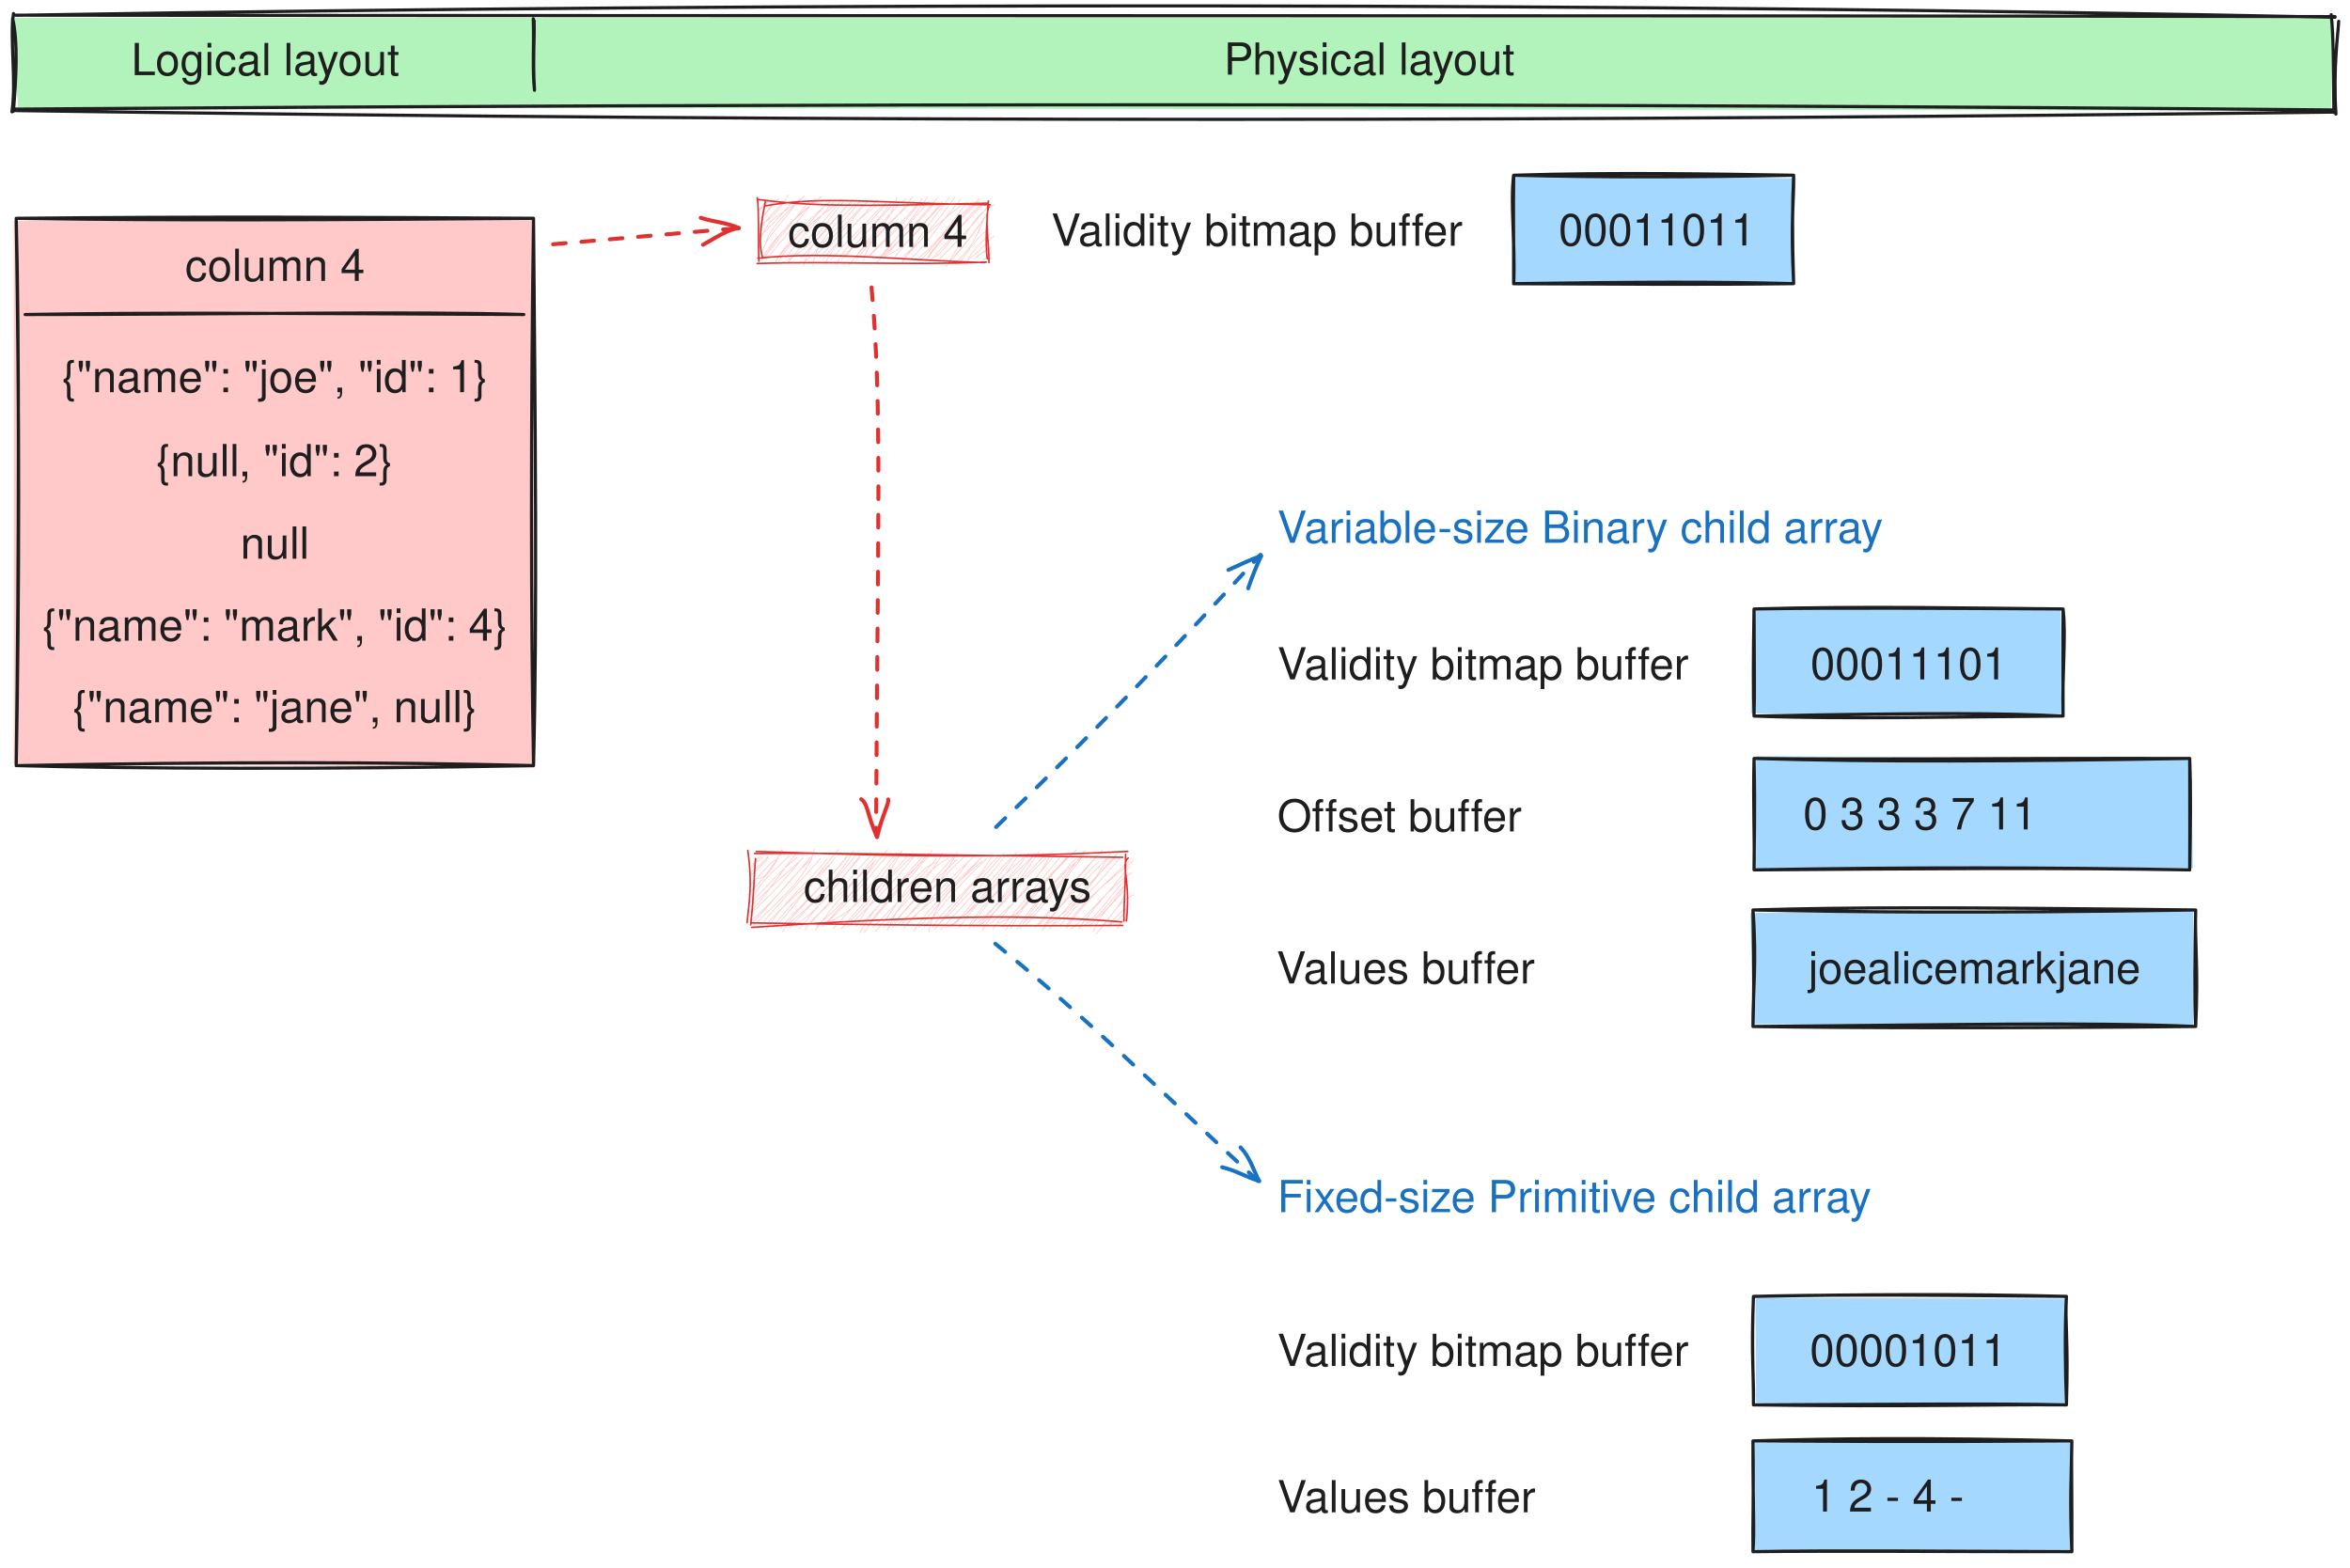
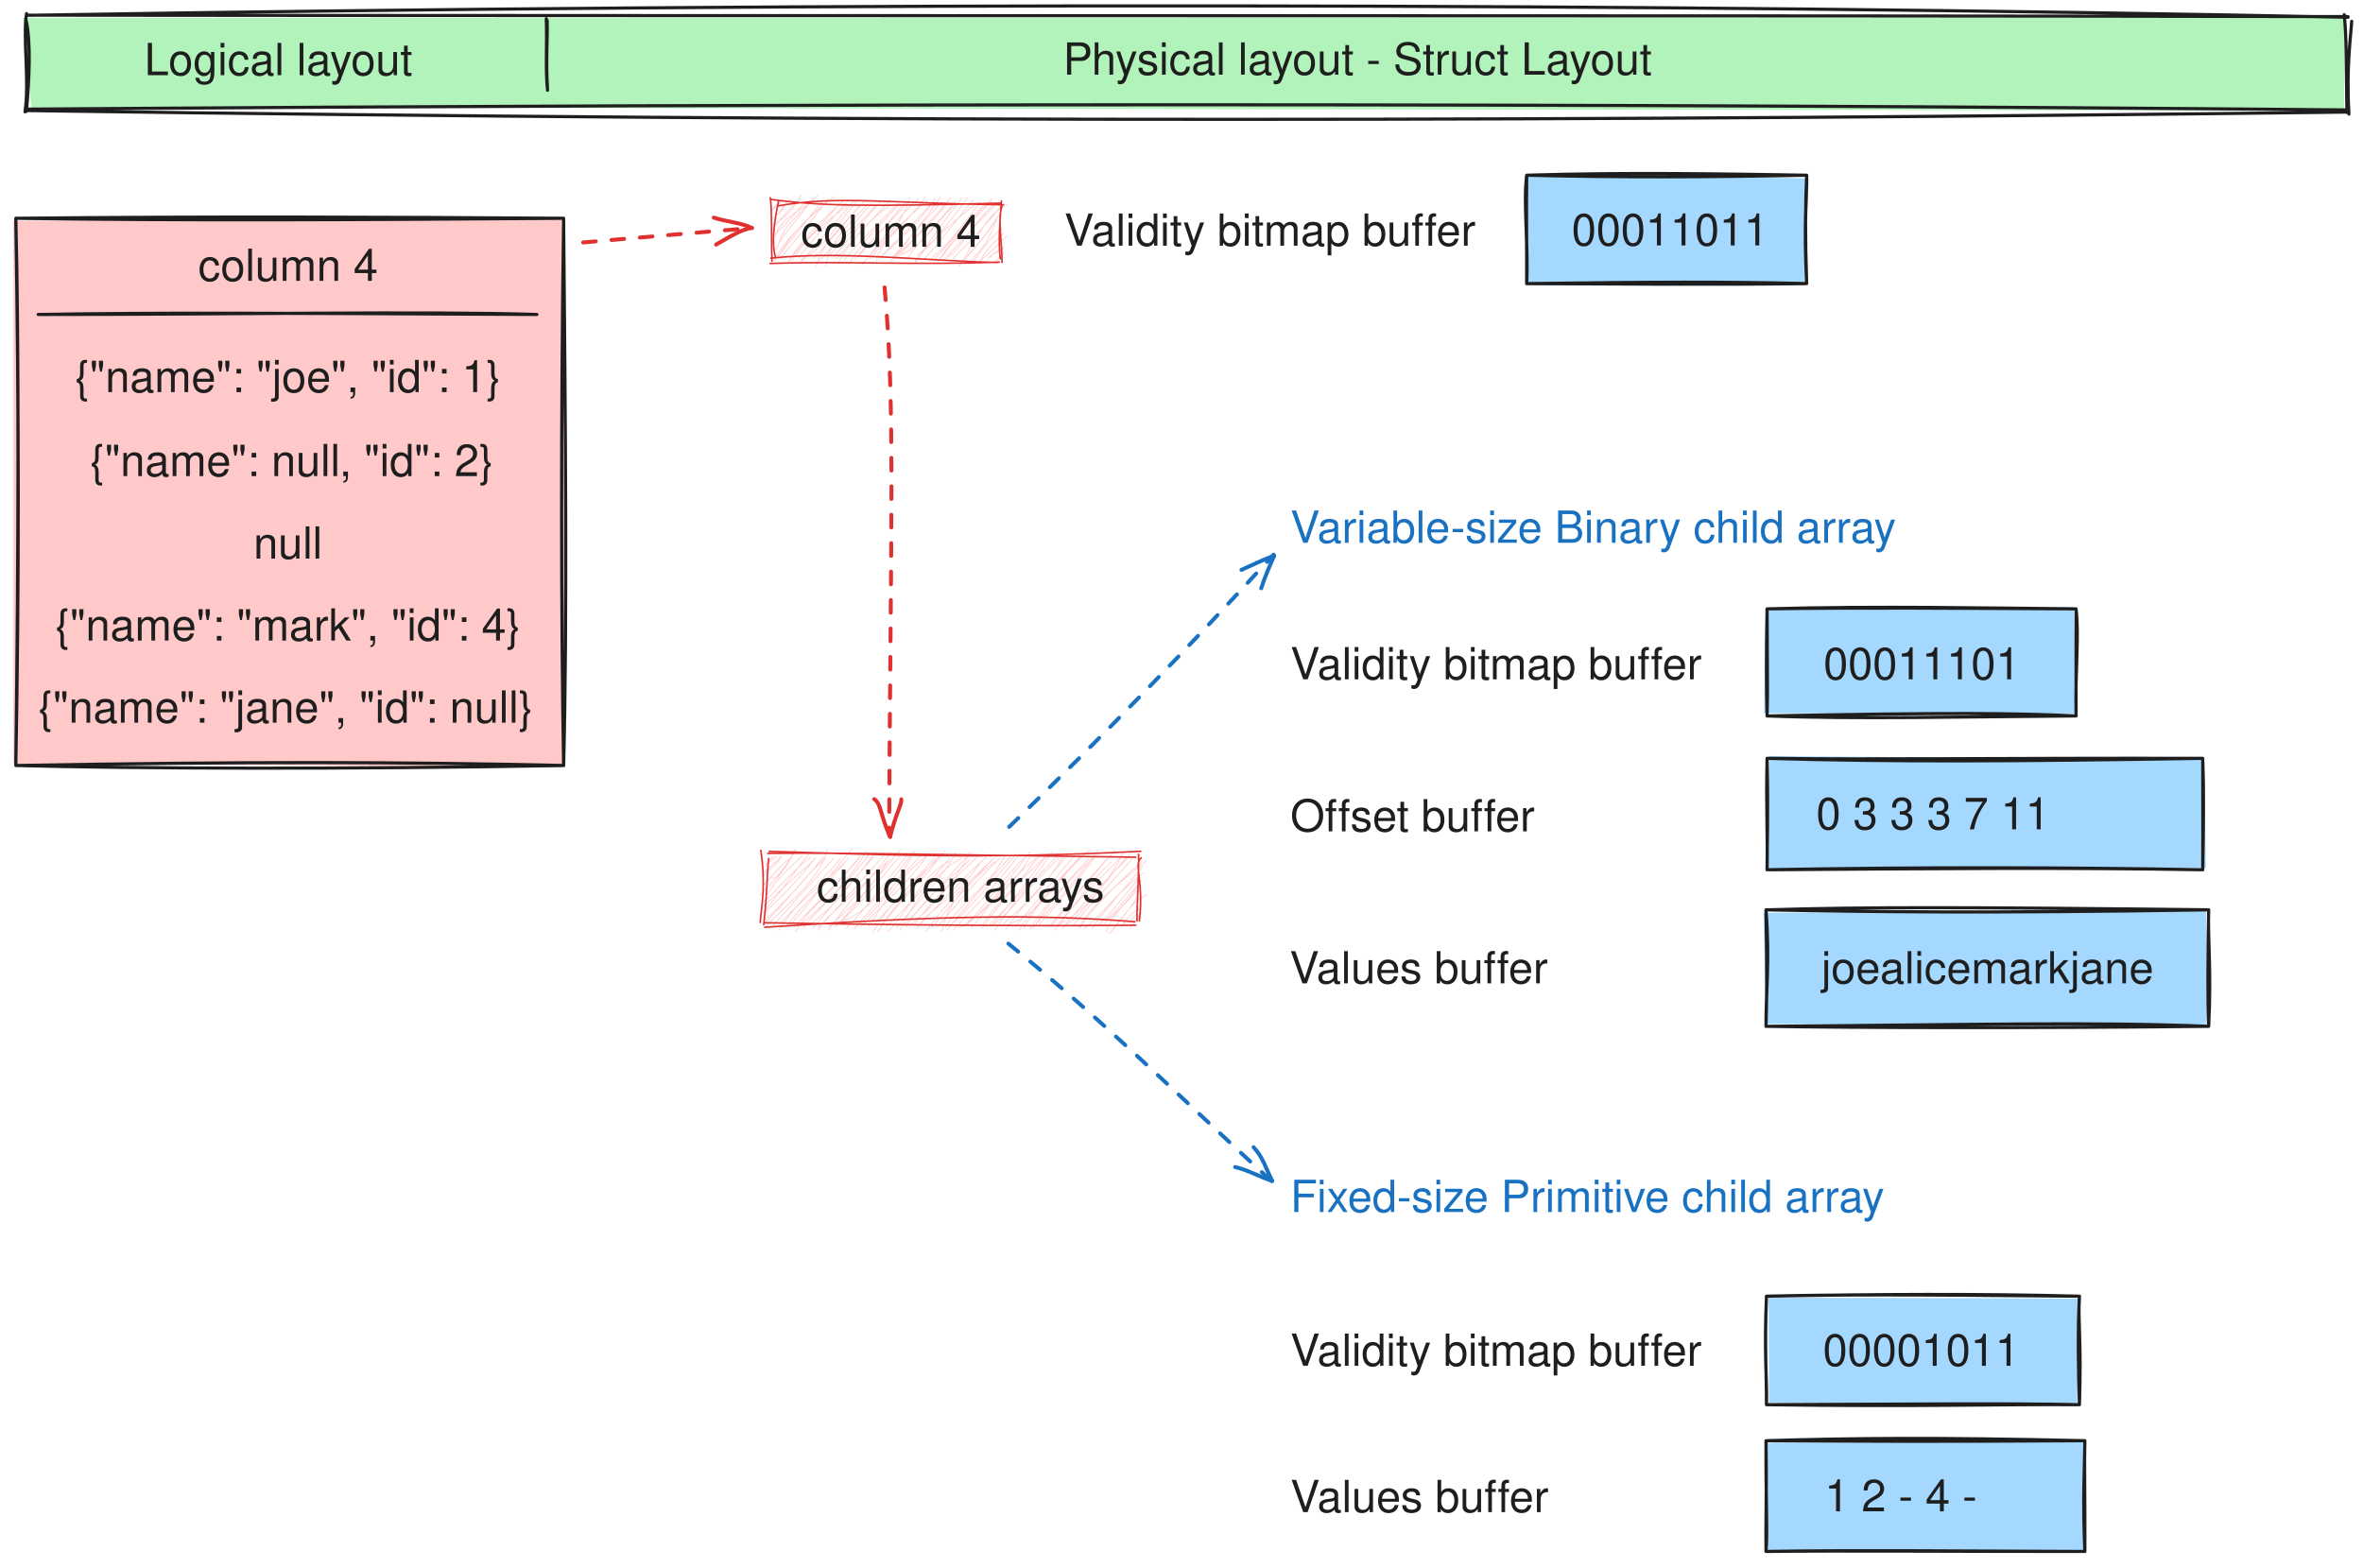
- <svg xmlns="http://www.w3.org/2000/svg" version="1.1" viewBox="0 0 1487.031 991.819" width="1487.031" height="991.819">
+ <svg xmlns="http://www.w3.org/2000/svg" version="1.1" viewBox="0 0 1495.309 991.819" width="1495.309" height="991.819">
  <defs>
    <style class="style-fonts">
      @font-face {
        font-family: "Virgil";
        src: url("https://excalidraw.com/Virgil.woff2");
      }
      @font-face {
        font-family: "Cascadia";
        src: url("https://excalidraw.com/Cascadia.woff2");
      }
      @font-face {
        font-family: "Assistant";
        src: url("https://excalidraw.com/Assistant-Regular.woff2");
      }
    </style>
  </defs>
-   <g stroke-linecap="round" transform="translate(10 10) rotate(0 733.5156 29.72166)">
+   <g stroke-linecap="round" transform="translate(18.27782 10) rotate(0 733.5156 29.72166)">
    <path d="M-3.55 1.29 L1465.25 1.38 L1465.08 60.09 L1.55 57.91" stroke="none" stroke-width="0" fill="#b2f2bb" />
    <path d="M0.61 -0.33 C513.17 -8.83, 1026.67 -8.07, 1467.57 0.93 M-0.53 -0.4 C530.65 0.22, 1061.37 -0.37, 1467.57 0.51 M1469.88 3.47 C1469.48 11.73, 1466.32 32.23, 1468.13 62.18 M1465.16 -0.72 C1466.59 13.58, 1466.37 26.07, 1466.84 61.15 M1467.08 60.93 C1004.78 66.62, 545.04 67.82, 0.06 59.98 M1466.95 59.57 C989.18 55.24, 511.1 55.41, -0.37 59.02 M-2.45 60.76 C0.48 41.28, -3.93 14.36, -1.47 -1.42 M-1.53 60.47 C0.24 39.9, 1.46 16.35, -1.98 1.92" stroke="#1e1e1e" stroke-width="2" fill="none" />
  </g>
-   <g transform="translate(83.04726 21.80472) rotate(0 85.61328 16.1)">
+   <g transform="translate(91.32508 21.80472) rotate(0 85.61328 16.1)">
    <text x="0" y="25.761" font-family="Helvetica, Segoe UI Emoji" font-size="28px" fill="#1e1e1e" text-anchor="start" style="white-space: pre;" direction="ltr" dominant-baseline="alphabetic">Logical layout</text>
  </g>
-   <g transform="translate(774.4298 21.47495) rotate(0 93.37891 16.1)">
-     <text x="0" y="25.761" font-family="Helvetica, Segoe UI Emoji" font-size="28px" fill="#1e1e1e" text-anchor="start" style="white-space: pre;" direction="ltr" dominant-baseline="alphabetic">Physical layout</text>
+   <g transform="translate(672.7077 21.47495) rotate(0 188.3096 16.1)">
+     <text x="0" y="25.761" font-family="Helvetica, Segoe UI Emoji" font-size="28px" fill="#1e1e1e" text-anchor="start" style="white-space: pre;" direction="ltr" dominant-baseline="alphabetic">Physical layout - Struct Layout</text>
  </g>
-   <g stroke-linecap="round" transform="translate(10.25391 138.1484) rotate(0 163.6736 173.1395)">
-     <path d="M-1.55 1.61 L326.43 -1.06 L328.29 347.58 L-1.57 345.06" stroke="none" stroke-width="0" fill="#ffc9c9" />
-     <path d="M0 0 C112.23 -1.2, 224.39 -0.72, 327.35 0 M0 0 C98.87 1.51, 197.79 1, 327.35 0 M327.35 0 C328.44 126.89, 329.72 255.2, 327.35 346.28 M327.35 0 C325.56 127.99, 325.75 254.98, 327.35 346.28 M327.35 346.28 C230.73 343.92, 136.13 343.77, 0 346.28 M327.35 346.28 C198.11 348.83, 69.1 348.22, 0 346.28 M0 346.28 C1.77 211.18, 1.96 74.75, 0 0 M0 346.28 C2.09 233.63, 2 121.17, 0 0" stroke="#1e1e1e" stroke-width="2" fill="none" />
+   <g stroke-linecap="round" transform="translate(10 138.1484) rotate(0 173.3318 173.1395)">
+     <path d="M-1.55 1.61 L345.75 -1.06 L347.61 347.58 L-1.57 345.06" stroke="none" stroke-width="0" fill="#ffc9c9" />
+     <path d="M0 0 C118.81 -1.26, 237.54 -0.8, 346.66 0 M0 0 C104.7 1.51, 209.44 1.02, 346.66 0 M346.66 0 C347.76 126.89, 349.04 255.2, 346.66 346.28 M346.66 0 C344.88 127.99, 345.07 254.98, 346.66 346.28 M346.66 346.28 C244.39 343.91, 144.05 343.77, 0 346.28 M346.66 346.28 C209.79 348.82, 73.14 348.24, 0 346.28 M0 346.28 C1.77 211.18, 1.96 74.75, 0 0 M0 346.28 C2.09 233.63, 2 121.17, 0 0" stroke="#1e1e1e" stroke-width="2" fill="none" />
  </g>
  <g stroke-linecap="round">
-     <g transform="translate(15.89823 199.0093) rotate(0 157.7754 0)">
+     <g transform="translate(24.17605 199.0093) rotate(0 157.7754 0)">
      <path d="M0 0 C123.5 0.02, 245.28 -2.22, 315.55 0 M0 0 C78.93 -1.35, 157.91 -0.77, 315.55 0" stroke="#1e1e1e" stroke-width="2" fill="none" />
    </g>
  </g>
  <mask />
-   <g transform="translate(117.1209 151.9757) rotate(0 56.80664 16.1)">
+   <g transform="translate(125.3987 151.9757) rotate(0 56.80664 16.1)">
    <text x="0" y="25.761" font-family="Helvetica, Segoe UI Emoji" font-size="28px" fill="#1e1e1e" text-anchor="start" style="white-space: pre;" direction="ltr" dominant-baseline="alphabetic">column 4</text>
  </g>
-   <g transform="translate(39.03397 222.3976) rotate(0 134.8936 16.1)">
+   <g transform="translate(47.31179 222.3976) rotate(0 134.8936 16.1)">
    <text x="0" y="25.761" font-family="Helvetica, Segoe UI Emoji" font-size="28px" fill="#1e1e1e" text-anchor="start" style="white-space: pre;" direction="ltr" dominant-baseline="alphabetic">{"name": "joe", "id": 1}</text>
  </g>
-   <g transform="translate(98.60233 275.5538) rotate(0 75.3252 16.1)">
-     <text x="0" y="25.761" font-family="Helvetica, Segoe UI Emoji" font-size="28px" fill="#1e1e1e" text-anchor="start" style="white-space: pre;" direction="ltr" dominant-baseline="alphabetic">{null, "id": 2}</text>
+   <g transform="translate(56.88015 275.5538) rotate(0 128.0645 16.1)">
+     <text x="0" y="25.761" font-family="Helvetica, Segoe UI Emoji" font-size="28px" fill="#1e1e1e" text-anchor="start" style="white-space: pre;" direction="ltr" dominant-baseline="alphabetic">{"name": null, "id": 2}</text>
  </g>
-   <g transform="translate(152.1346 327.7479) rotate(0 21.79297 16.1)">
+   <g transform="translate(160.4124 327.7479) rotate(0 21.79297 16.1)">
    <text x="0" y="25.761" font-family="Helvetica, Segoe UI Emoji" font-size="28px" fill="#1e1e1e" text-anchor="start" style="white-space: pre;" direction="ltr" dominant-baseline="alphabetic">null</text>
  </g>
-   <g transform="translate(45.85624 431.2362) rotate(0 128.0713 16.1)">
-     <text x="0" y="25.761" font-family="Helvetica, Segoe UI Emoji" font-size="28px" fill="#1e1e1e" text-anchor="start" style="white-space: pre;" direction="ltr" dominant-baseline="alphabetic">{"name": "jane", null}</text>
+   <g transform="translate(24.13406 431.5708) rotate(0 156.6865 16.1)">
+     <text x="0" y="25.761" font-family="Helvetica, Segoe UI Emoji" font-size="28px" fill="#1e1e1e" text-anchor="start" style="white-space: pre;" direction="ltr" dominant-baseline="alphabetic">{"name": "jane", "id": null}</text>
  </g>
-   <g transform="translate(26.60624 379.6121) rotate(0 147.3213 16.1)">
+   <g transform="translate(34.88406 379.6121) rotate(0 147.3213 16.1)">
    <text x="0" y="25.761" font-family="Helvetica, Segoe UI Emoji" font-size="28px" fill="#1e1e1e" text-anchor="start" style="white-space: pre;" direction="ltr" dominant-baseline="alphabetic">{"name": "mark", "id": 4}</text>
  </g>
-   <g stroke-linecap="round" transform="translate(481.0605 126.8442) rotate(0 72.28798 18.98326)">
+   <g stroke-linecap="round" transform="translate(489.3383 126.8442) rotate(0 72.28798 18.98326)">
    <path d="M0 0 C0 0, 0 0, 0 0 M0 0 C0 0, 0 0, 0 0 M-1.55 6.65 C-0.19 5.49, 2.16 2.44, 5.07 -0.17 M-0.69 5.9 C2.01 4.52, 3.99 2.05, 5.59 -0.24 M0.77 10.64 C4.98 7.5, 9.56 1.24, 8.16 -0.12 M-0.51 11.4 C5.48 7.68, 6.51 1.53, 11.92 -1.04 M-0.44 15.47 C8.75 11.23, 15.12 1.65, 17.73 -3.49 M-1.22 19.02 C4.52 11.97, 8.39 7.14, 15.34 0.29 M1.23 22.78 C3.03 13.63, 14.19 7.52, 20.88 3.12 M-1.06 22.97 C4.79 18.6, 10.61 11.87, 21.07 0.06 M3.71 26.6 C5.78 16.88, 19.49 5.35, 27.92 -2.91 M1.58 31.24 C5.77 21, 12.58 16.03, 25.17 -1.35 M0.18 38.28 C11.99 25.14, 25.77 6.14, 30.73 1.13 M1.03 37.33 C7.15 25.15, 19.22 14.1, 33.11 1.68 M3.07 36 C10.18 22.23, 22.64 9.26, 38.76 -2.5 M4.13 36.73 C10.94 28.57, 17.67 21.32, 34.92 -1.22 M9.5 39.23 C15.47 29.4, 22.98 23.78, 42.16 2.03 M9.9 38.21 C18.31 24.54, 31.59 11.13, 44.49 0.47 M11.6 38.53 C17.96 28.45, 24.64 19.3, 48.41 2.31 M16.03 36.46 C24.23 25.46, 33.39 15.68, 46.41 1.12 M17.11 37.72 C33.57 29.46, 40.9 14.06, 53.45 -0.21 M17.72 38.98 C30.02 24.17, 42.57 10.69, 51.24 -0.11 M27.25 41.46 C30.81 26.17, 47.98 11.95, 54.26 3.89 M25.64 36.59 C36.01 25.53, 46.7 12.46, 58.37 -0.32 M33.3 41.4 C34.4 28.36, 45.28 17.24, 60.06 2.17 M28.78 38.3 C43.61 23.42, 56.96 8.57, 63.29 0.02 M35.75 34.31 C47.59 20.61, 61.66 7.97, 64.86 2.41 M37.75 36.31 C48.81 23.13, 58.42 11.37, 68.43 0.08 M40.89 40.19 C48.87 24.61, 64.1 9.18, 74.63 2.76 M39.59 36.92 C53.36 22.63, 65.76 7.87, 74.47 -0.46 M47.98 40.41 C56.24 25.33, 70.56 13.02, 79.93 1.87 M45.09 37.43 C53.16 27.48, 62.78 18.4, 79.14 1.55 M53.85 35.83 C62.05 24.51, 70.59 18.49, 83.01 0.97 M51.58 37.17 C59.5 27.66, 69.53 18.74, 84.54 1.7 M56.03 40.92 C68.85 24.51, 81.72 16.12, 86.43 -1.93 M58.27 38.33 C68.23 25.48, 79.05 10.24, 91.96 -1.1 M65.37 37.89 C67.88 25.14, 80.1 19.8, 96.21 -2 M61.06 36.99 C71.62 24.32, 81.29 13.78, 97.15 0.35 M69.17 34.8 C81.54 23.51, 94.44 11.51, 102.45 -1.37 M67.82 35.98 C75.03 28.21, 86.04 17.84, 101.22 0.51 M75.81 35.73 C83.85 26.61, 96 12.38, 106.44 0.89 M73.26 39.9 C85.99 24.98, 97.62 9.34, 105.87 -2.05 M77.86 34.83 C89.93 23.67, 97.87 16.81, 109.3 2.98 M78.19 35.96 C90.31 23.59, 105.25 6.45, 112.21 -1.61 M80.73 34.52 C96.9 27.21, 104.06 12.25, 114.45 3.21 M84.34 37.02 C91.67 26.61, 102.75 16.2, 115.48 0.3 M89.76 39.58 C98.3 26.18, 109.72 10.92, 119.48 -1.63 M89.7 38.44 C97.63 28.98, 106.72 20.81, 123.08 -1.87 M90.87 35.27 C99.21 27.62, 107.26 18.76, 128.13 2.12 M95.32 37.08 C105.72 26.94, 115.74 12.03, 126.69 -0.49 M101.69 37.47 C110.38 29.07, 114.95 20.49, 132.67 3.85 M100.6 36.19 C113.33 25.78, 122.78 11.63, 130.92 0.91 M104.16 38.78 C115.02 21.91, 124.8 13.17, 138.59 -1.17 M106.16 36.38 C114.82 24.08, 126.44 12.39, 138.12 0.58 M111.02 35.45 C118.62 30.84, 123.26 17.91, 139.72 2.29 M108.4 37.29 C115.98 28.95, 123.27 20.64, 141.7 1.5 M117.71 41.67 C130.09 21.69, 136.16 7.6, 148.18 2.63 M113.71 36.81 C126.08 24.51, 137.35 12.29, 144.31 3.35 M122.28 36.04 C122.86 34.58, 131.64 26.42, 142.17 10.18 M118.46 40.21 C127.69 30.63, 136.19 20.03, 143.77 8.1 M123.84 40.36 C128.4 32.3, 133.57 32.7, 141.14 12.4 M125.73 39.88 C131.7 32.13, 135.35 25.3, 144.47 18.02 M131.2 37.83 C136.82 34.06, 143.8 26.02, 147.81 22.47 M130.09 40.24 C133.82 31.64, 139.07 27.44, 145.51 21.11 M137.53 36.1 C137.18 33.92, 143.78 32.28, 145.69 30.3 M135.51 37.11 C137.72 34.3, 141.33 32.91, 146.2 29.37 M140.94 37.75 C141.79 37.23, 143.1 36.93, 146 33 M141.48 37.76 C142.75 36.49, 143.52 35.53, 145.55 33.79" stroke="#ffc9c9" stroke-width="0.5" fill="none" />
    <path d="M2.85 3.47 C40.04 -3.27, 74.16 1.9, 145.67 2.73 M-1.88 -0.72 C29.03 3.55, 58.2 3.96, 144.39 1.71 M144.69 3.71 C141.9 11.63, 144.83 26.56, 144.74 39.3 M144.37 0.31 C143.37 13.55, 142.31 26.34, 143.66 36.91 M142.13 39.28 C95.64 38.17, 41.04 31.88, -1.47 36.55 M143.05 38.99 C93.6 41.08, 44.29 38.31, -1.98 39.89 M1.38 36.02 C0.41 31.5, -1.78 24.76, 3.33 0.15 M-0.85 38.46 C-1.43 22.39, -0.66 7.54, -1.87 -1.71" stroke="#e03131" stroke-width="1" fill="none" />
  </g>
-   <g transform="translate(498.5502 130.426) rotate(0 56.80664 16.1)">
+   <g transform="translate(506.828 130.426) rotate(0 56.80664 16.1)">
    <text x="0" y="25.761" font-family="Helvetica, Segoe UI Emoji" font-size="28px" fill="#1e1e1e" text-anchor="start" style="white-space: pre;" direction="ltr" dominant-baseline="alphabetic">column 4</text>
  </g>
-   <g transform="translate(807.7529 596.5442) rotate(0 81.21777 16.1)">
+   <g transform="translate(816.0307 596.5442) rotate(0 81.21777 16.1)">
    <text x="0" y="25.761" font-family="Helvetica, Segoe UI Emoji" font-size="28px" fill="#1e1e1e" text-anchor="start" style="white-space: pre;" direction="ltr" dominant-baseline="alphabetic">Values buffer</text>
  </g>
-   <g transform="translate(665.2082 129.7275) rotate(0 129.4521 16.1)">
+   <g transform="translate(673.4861 129.7275) rotate(0 129.4521 16.1)">
    <text x="0" y="25.761" font-family="Helvetica, Segoe UI Emoji" font-size="28px" fill="#1e1e1e" text-anchor="start" style="white-space: pre;" direction="ltr" dominant-baseline="alphabetic">Validity bitmap buffer</text>
  </g>
-   <g transform="translate(808.2607 500.343) rotate(0 76.54199 16.1)">
+   <g transform="translate(816.5385 500.343) rotate(0 76.54199 16.1)">
    <text x="0" y="25.761" font-family="Helvetica, Segoe UI Emoji" font-size="28px" fill="#1e1e1e" text-anchor="start" style="white-space: pre;" direction="ltr" dominant-baseline="alphabetic">Offset buffer</text>
  </g>
-   <g transform="translate(808.2607 404.1418) rotate(0 129.4521 16.1)">
+   <g transform="translate(816.5385 404.1418) rotate(0 129.4521 16.1)">
    <text x="0" y="25.761" font-family="Helvetica, Segoe UI Emoji" font-size="28px" fill="#1e1e1e" text-anchor="start" style="white-space: pre;" direction="ltr" dominant-baseline="alphabetic">Validity bitmap buffer</text>
  </g>
-   <g stroke-linecap="round" transform="translate(1109.923 385.3114) rotate(0 97.77668 33.88422)">
+   <g stroke-linecap="round" transform="translate(1118.201 385.3114) rotate(0 97.77668 33.88422)">
    <path d="M-0.85 0.5 L194.03 -1.03 L194.8 66.43 L-1.87 66.06" stroke="none" stroke-width="0" fill="#a5d8ff" />
    <path d="M0 0 C69.13 -1.96, 141.4 -0.46, 195.55 0 M0 0 C58.5 -0.9, 118.8 -0.35, 195.55 0 M195.55 0 C197.57 17.76, 194.9 38.29, 195.55 67.77 M195.55 0 C195.35 25.04, 195.64 48.66, 195.55 67.77 M195.55 67.77 C156.52 65.9, 116.82 65.55, 0 67.77 M195.55 67.77 C127.26 68.2, 57.21 69.93, 0 67.77 M0 67.77 C0.47 52.48, 0.11 39.91, 0 0 M0 67.77 C-0.44 50.87, -0.6 31.43, 0 0" stroke="#1e1e1e" stroke-width="2" fill="none" />
  </g>
-   <g transform="translate(1145.623 404.1418) rotate(0 60.22461 16.1)">
+   <g transform="translate(1153.901 404.1418) rotate(0 60.22461 16.1)">
    <text x="0" y="25.761" font-family="Helvetica, Segoe UI Emoji" font-size="28px" fill="#1e1e1e" text-anchor="start" style="white-space: pre;" direction="ltr" dominant-baseline="alphabetic">00011101</text>
  </g>
  <g stroke-linecap="round">
-     <g transform="translate(337.8796 12.369) rotate(0 0 22.21342)">
+     <g transform="translate(346.1574 12.369) rotate(0 0 22.21342)">
      <path d="M0.08 0.67 C0.46 11.1, -0.85 25.8, 0.31 43.94 M-0.46 -0.53 C0.13 16.61, -1.13 31.32, 0.33 44.74" stroke="#1e1e1e" stroke-width="2" fill="none" />
    </g>
  </g>
  <mask />
-   <g stroke-linecap="round" transform="translate(957.8461 110.8776) rotate(0 88.5629 34.30234)">
+   <g stroke-linecap="round" transform="translate(966.124 110.8776) rotate(0 88.5629 34.30234)">
    <path d="M-1.3 -0.52 L178.45 1.95 L176.06 69.3 L-1.19 69.76" stroke="none" stroke-width="0" fill="#a5d8ff" />
    <path d="M0 0 C58.23 1.48, 118.37 1.19, 177.13 0 M0 0 C63.19 -1.96, 127.76 -0.78, 177.13 0 M177.13 0 C177.33 16.44, 175.12 28.49, 177.13 68.6 M177.13 0 C176.3 18.72, 176.12 36.65, 177.13 68.6 M177.13 68.6 C126.45 67.3, 80.77 67.51, 0 68.6 M177.13 68.6 C117.8 69.38, 59.84 68.83, 0 68.6 M0 68.6 C1.09 42.91, -2.35 16.86, 0 0 M0 68.6 C0.15 45.65, -0.42 23.17, 0 0" stroke="#1e1e1e" stroke-width="2" fill="none" />
  </g>
-   <g transform="translate(986.2758 129.5551) rotate(0 60.22461 16.1)">
+   <g transform="translate(994.5536 129.5551) rotate(0 60.22461 16.1)">
    <text x="0" y="25.761" font-family="Helvetica, Segoe UI Emoji" font-size="28px" fill="#1e1e1e" text-anchor="start" style="white-space: pre;" direction="ltr" dominant-baseline="alphabetic">00011011</text>
  </g>
-   <g stroke-linecap="round" transform="translate(476.4689 541.3653) rotate(0 117.486 21.60206)">
+   <g stroke-linecap="round" transform="translate(484.7468 541.3653) rotate(0 117.486 21.60206)">
    <path d="M0 0 C0 0, 0 0, 0 0 M0 0 C0 0, 0 0, 0 0 M-0.03 5.02 C-0.22 6.02, 1.51 4.35, 6.4 0.92 M-0.32 7.15 C0.74 4.97, 2.13 2.5, 4.9 0.44 M-2.49 12.26 C-0.04 8.59, 5.15 6.17, 9.42 0.54 M-1.09 12.45 C2.88 8.17, 8.29 4.19, 9.62 1.02 M3.28 14.51 C7.5 14.12, 7.69 13.16, 18.91 -3.21 M-1.54 18.66 C4.85 12.44, 10.98 3.17, 16.18 1.97 M-3.71 25.02 C8.26 12.83, 12.71 9.41, 18.14 -3.78 M1.31 24.28 C5.36 16.08, 13.77 9.17, 23.13 -0.08 M-1.24 32.2 C8.29 22.34, 22.56 10, 30.12 3.08 M-1.46 29.37 C5.75 23.63, 13.36 12.84, 27.93 1.18 M-1.72 36.14 C10.77 21.7, 16.73 11.52, 28.36 -2.38 M-0.54 35.88 C10.87 25.5, 20.67 14.77, 31.44 1.46 M-1.03 43.05 C10.18 32.74, 26.53 10.43, 37.2 2.31 M-0.63 40.88 C6.67 34.19, 17.4 24.18, 36.41 1.06 M0.07 44.6 C17.91 26.92, 34.31 13.81, 38.93 -4.02 M4.27 44.81 C12.66 34.84, 21.47 25.12, 42.88 1.82 M9.16 42.84 C17.85 33.24, 23.82 28.06, 50.4 3.96 M8.29 47.16 C19.8 28.58, 36.59 15.44, 46.92 2.06 M14.75 44.35 C27.03 32.01, 37.95 14.67, 54.18 -3.81 M12.5 45.4 C25.84 27.51, 43.58 13.54, 51.96 1.51 M18.68 48.27 C26.25 34.22, 36.77 28.39, 59.15 1.35 M17.43 45.89 C30.73 30.32, 43.9 20.31, 59.64 0.26 M22.12 43.5 C42.72 26.7, 55.5 11.25, 63.64 -3.02 M23.34 45.86 C33.75 32.93, 48.7 21.04, 65.07 -0.35 M28.68 42.8 C39.53 35.21, 47.83 26.04, 68.06 -0.4 M29.44 46.31 C42.23 30.86, 56.04 14.38, 67.69 1.29 M33.05 44.93 C42.72 35.73, 55.43 24.25, 78.02 2.85 M32.78 46.99 C49.57 27.86, 64.1 11.94, 74.53 -0.08 M40.11 44.73 C55.64 31.31, 68.05 19.12, 76.94 3.63 M39.51 47.26 C51.08 31.17, 59.58 21.74, 79.08 -1.6 M45.59 43.3 C55.35 33.64, 70.6 13.02, 85.21 -3.84 M43.71 45.15 C61.78 29.36, 74.57 11.79, 84.55 0.62 M47.13 42.12 C59.73 37.77, 71.6 27.41, 92.78 -1.82 M50.72 46.15 C65.84 30.91, 76.83 14.65, 90.72 -1.56 M56.98 45.13 C70.59 33.9, 81.29 20.02, 94.3 -2.96 M55.91 46.3 C70.59 28.6, 86.77 12.96, 97.25 0.64 M65.06 44.88 C75.1 29.55, 82.38 16.24, 101.75 -0.18 M60.06 44.99 C74.32 31.16, 85.83 21.18, 102.45 -0.16 M67.65 48.7 C75.44 34.6, 86.67 22.38, 107.56 3.46 M68.1 44.01 C77.67 33.81, 87.05 23.46, 106.66 1.45 M70.44 48.73 C83.98 28.38, 99.28 16.31, 113.23 -3.09 M72.46 44.39 C83.4 30.13, 95.58 15.99, 110.99 -1.38 M77.22 48.14 C92.2 32.98, 98.79 11.99, 115.79 3.96 M75.87 45.42 C84.6 36.69, 95.7 26.42, 116.05 1.89 M84.97 47.19 C93.46 28.02, 109.75 9.25, 123.76 1.63 M82.7 45.54 C96.5 28.85, 112 13.84, 119.98 -1.6 M88.49 45.38 C100.16 26.19, 117.14 14.8, 128.96 2.6 M85.74 45.29 C98.52 33.19, 109.13 20.56, 126.59 1.11 M91.54 43.59 C109.3 30.08, 123.7 8.99, 129.09 -2.02 M93.51 44.24 C105.09 28.28, 121.23 13.08, 133.97 0.4 M95.45 46.17 C104.45 32.06, 120.28 28.24, 136.25 3.54 M97.12 43.94 C110.23 30.16, 125.26 13.77, 139.36 1.12 M101.59 47.84 C111.32 33.29, 121.21 23.44, 144.14 1.76 M104.86 45.62 C118.73 29.04, 131.82 14.56, 144.4 1.43 M111.28 48.05 C114.52 33.15, 120.97 22.89, 144.66 3.99 M108.34 45.32 C119.89 32.83, 125.79 22.66, 148.01 1.79 M113.7 45.39 C121.69 31.25, 139.76 21.11, 151.04 0.58 M114.58 47.16 C125.8 32.93, 138.73 17.87, 155.63 -0.11 M116.35 44.4 C127.43 34.65, 137.46 23.26, 158.43 -1.01 M118.63 46.96 C133.53 31.41, 148.11 15.54, 160.1 -0.43 M121.68 45.77 C135.18 40, 145.98 24.86, 167.08 -2.11 M124.45 45.19 C136.02 35.88, 143.09 22.99, 162.92 1.77 M126.21 44.4 C139.22 32.84, 152.87 23.65, 166.94 1.35 M130.14 45.96 C140.96 31.45, 152.02 17.68, 171.1 1.49 M137.17 43.57 C146.98 28.63, 162.48 14.56, 176.76 0.92 M136.81 45.88 C145.34 34.1, 152.24 26.09, 174.44 -1.33 M139.6 45.04 C158 28.51, 172.12 12.05, 180.77 -2.25 M141.89 45.05 C155.67 30.61, 166.84 13.2, 178.38 -0.81 M145.01 47.19 C151.85 36.44, 159.28 26.25, 183.76 0.73 M143.91 43.98 C158.18 31.97, 166.15 19.73, 185.27 1.76 M150.46 43.13 C161.87 32.15, 176.08 21.94, 187.71 0.62 M151.84 46.53 C162.05 31.25, 175.29 19.5, 191.22 -1.1 M155.22 42.84 C169.78 37.86, 179.43 24.36, 198.94 0.18 M157.9 44.85 C172.76 27.49, 186.83 9.75, 195.38 -0.18 M159.89 47.28 C171.06 30.59, 181.33 19.24, 204.71 -3.74 M162.86 46.31 C173.3 27.84, 186.72 12.85, 200.79 -0.56 M167.01 46.54 C177.35 29.89, 194.35 12.65, 204.35 1.96 M168.84 46.44 C179.77 28.85, 192.89 13.58, 207.67 1.23 M172.2 41.92 C184.42 28.84, 196.95 14.79, 209.91 -3.25 M172.69 43.88 C185.12 30, 199.51 13.19, 210.2 -1.76 M180.77 44.13 C187.96 36.72, 196.15 22.57, 221.25 -3.44 M178.7 45.29 C191.71 29.81, 204.97 15.48, 217.92 -0.05 M182.88 47.31 C198.2 27.44, 207.35 14.24, 218.66 3.98 M184.01 44.33 C191.72 35.13, 200.63 25.14, 224.44 1.3 M186.1 43.26 C205.5 32.67, 219.19 12, 226.05 -1.71 M187.35 46.54 C197.54 33.55, 208.34 22.54, 228.84 1.53 M190.61 43.48 C202.04 36.07, 212.1 18.03, 231.48 -2.33 M194.39 44.34 C204.28 31.55, 216 20.55, 232.41 1.22 M197.77 45.39 C206.2 32.56, 213.56 25.19, 240.4 3.52 M198.56 45.92 C205.76 34.6, 215.52 24.23, 238.06 3.4 M201.26 46.32 C214.33 36.24, 223.03 22.11, 239.51 10.89 M206.32 46.2 C212.38 36.56, 222.66 26.34, 238.36 6.77 M211.73 41.79 C215.8 39.99, 221.32 31.83, 236.55 13.75 M210.02 43.75 C217.64 40.1, 223.11 33.05, 237.54 15.84 M215.22 48.26 C221.58 33.02, 229.02 30.42, 235.62 20.71 M212.52 44.52 C221.74 36.33, 228.9 29.3, 234.97 19.45 M217.13 49.56 C228 37.88, 229.57 30.32, 241.01 24.89 M219.31 46.95 C223.7 40.8, 231.14 33.25, 235.22 25.39 M225.96 43.55 C232.22 41.13, 235.15 37.12, 237.12 30.46 M224.65 45.32 C228.48 39.15, 234.22 34.34, 236.19 33.5 M231.51 44.56 C232.38 41.65, 236.32 41.1, 236.13 36.24 M230.33 46.28 C232.45 43.05, 233.19 42.22, 237.35 38.98" stroke="#ffc9c9" stroke-width="0.5" fill="none" />
    <path d="M2 -2.6 C70.81 -0.57, 134.41 2.55, 237.16 -2.64 M1.04 -1.33 C54.52 -1.85, 111.65 -0.4, 233.99 1.1 M237.43 1.53 C232.33 5.7, 239.26 15.78, 236.26 41.42 M235.75 -0.77 C235.97 16.11, 234.63 30.56, 234.73 41.43 M233.24 41.94 C172.17 37.04, 110.99 38.01, -0.87 45.44 M233.97 44.18 C140.23 44.96, 47.56 43.32, -0.91 42.6 M-3.7 42.43 C-2.87 31.3, 0 19.99, -3.28 -3.26 M-1.47 43.84 C0.74 24.69, 0.8 8.58, 1.67 1.86" stroke="#e03131" stroke-width="1" fill="none" />
  </g>
-   <g transform="translate(508.4904 544.947) rotate(0 91.81348 16.1)">
+   <g transform="translate(516.7682 544.947) rotate(0 91.81348 16.1)">
    <text x="0" y="25.761" font-family="Helvetica, Segoe UI Emoji" font-size="28px" fill="#1e1e1e" text-anchor="start" style="white-space: pre;" direction="ltr" dominant-baseline="alphabetic">children arrays</text>
  </g>
  <g stroke-linecap="round">
-     <g transform="translate(552.8727 180.6392) rotate(0 0.3414452 173.0346)">
+     <g transform="translate(561.1505 180.6392) rotate(0 0.3414452 173.0346)">
      <path d="M-1.39 1.24 C5.52 75.01, 2.36 155.01, 1.5 347.69" stroke="#e03131" stroke-width="2.5" fill="none" stroke-dasharray="8 10" />
    </g>
-     <g transform="translate(552.8727 180.6392) rotate(0 0.3414452 173.0346)">
+     <g transform="translate(561.1505 180.6392) rotate(0 0.3414452 173.0346)">
      <path d="M-7.94 325.08 C-3.52 327.85, -4.18 335.33, 2.13 348.93" stroke="#e03131" stroke-width="2.5" fill="none" />
    </g>
-     <g transform="translate(552.8727 180.6392) rotate(0 0.3414452 173.0346)">
+     <g transform="translate(561.1505 180.6392) rotate(0 0.3414452 173.0346)">
      <path d="M9.16 325.21 C9.77 327.87, 5.31 335.32, 2.13 348.93" stroke="#e03131" stroke-width="2.5" fill="none" />
    </g>
  </g>
  <mask />
-   <g transform="translate(808.2283 931.1455) rotate(0 81.21777 16.1)">
+   <g transform="translate(816.5061 931.1455) rotate(0 81.21777 16.1)">
    <text x="0" y="25.761" font-family="Helvetica, Segoe UI Emoji" font-size="28px" fill="#1e1e1e" text-anchor="start" style="white-space: pre;" direction="ltr" dominant-baseline="alphabetic">Values buffer</text>
  </g>
-   <g stroke-linecap="round" transform="translate(1109.247 575.7831) rotate(0 140.0636 36.86105)">
+   <g stroke-linecap="round" transform="translate(1117.524 575.7831) rotate(0 140.0636 36.86105)">
    <path d="M-1.63 1.86 L278.52 0.31 L278.66 74.36 L0.04 72.19" stroke="none" stroke-width="0" fill="#a5d8ff" />
    <path d="M0 0 C68.44 1.29, 136.24 2.22, 280.13 0 M0 0 C61.79 -1.82, 124.6 -1.8, 280.13 0 M280.13 0 C279.48 19.94, 281.91 37.13, 280.13 73.72 M280.13 0 C279.61 28.49, 279.28 55.97, 280.13 73.72 M280.13 73.72 C205.28 70.71, 132.65 72.73, 0 73.72 M280.13 73.72 C168.26 74.91, 56.71 74.64, 0 73.72 M0 73.72 C-0.17 53.82, 2.53 32.93, 0 0 M0 73.72 C0.41 58.63, 0.82 42.29, 0 0" stroke="#1e1e1e" stroke-width="2" fill="none" />
  </g>
-   <g transform="translate(1144.255 596.5442) rotate(0 105.0547 16.1)">
+   <g transform="translate(1152.533 596.5442) rotate(0 105.0547 16.1)">
    <text x="0" y="25.761" font-family="Helvetica, Segoe UI Emoji" font-size="28px" fill="#1e1e1e" text-anchor="start" style="white-space: pre;" direction="ltr" dominant-baseline="alphabetic">joealicemarkjane</text>
  </g>
  <g stroke-linecap="round">
-     <g transform="translate(627.1456 526.2097) rotate(0 84.98218 -88.23669)">
+     <g transform="translate(635.4234 526.2097) rotate(0 84.98218 -88.23669)">
      <path d="M3.17 -2.93 C60.77 -58.36, 118.32 -118.17, 170.5 -175.19" stroke="#1971c2" stroke-width="2.5" fill="none" stroke-dasharray="8 10" />
    </g>
-     <g transform="translate(627.1456 526.2097) rotate(0 84.98218 -88.23669)">
+     <g transform="translate(635.4234 526.2097) rotate(0 84.98218 -88.23669)">
      <path d="M162.68 -153.94 C164.87 -160.75, 168.21 -168.62, 170.83 -174.41" stroke="#1971c2" stroke-width="2.5" fill="none" />
    </g>
-     <g transform="translate(627.1456 526.2097) rotate(0 84.98218 -88.23669)">
+     <g transform="translate(635.4234 526.2097) rotate(0 84.98218 -88.23669)">
      <path d="M150.16 -165.59 C156.5 -168.33, 164.07 -172.26, 170.83 -174.41" stroke="#1971c2" stroke-width="2.5" fill="none" />
    </g>
  </g>
  <mask />
-   <g transform="translate(808.2283 317.7043) rotate(0 191.9326 16.1)">
+   <g transform="translate(816.5061 317.7043) rotate(0 191.9326 16.1)">
    <text x="0" y="25.761" font-family="Helvetica, Segoe UI Emoji" font-size="28px" fill="#1971c2" text-anchor="start" style="white-space: pre;" direction="ltr" dominant-baseline="alphabetic">Variable-size Binary child array</text>
  </g>
-   <g transform="translate(808.2283 741.2437) rotate(0 189.8203 16.1)">
+   <g transform="translate(816.5061 741.2437) rotate(0 189.8203 16.1)">
    <text x="0" y="25.761" font-family="Helvetica, Segoe UI Emoji" font-size="28px" fill="#1971c2" text-anchor="start" style="white-space: pre;" direction="ltr" dominant-baseline="alphabetic">Fixed-size Primitive child array</text>
  </g>
-   <g transform="translate(808.2283 838.5609) rotate(0 129.4521 16.1)">
+   <g transform="translate(816.5061 838.5609) rotate(0 129.4521 16.1)">
    <text x="0" y="25.761" font-family="Helvetica, Segoe UI Emoji" font-size="28px" fill="#1e1e1e" text-anchor="start" style="white-space: pre;" direction="ltr" dominant-baseline="alphabetic">Validity bitmap buffer</text>
  </g>
-   <g stroke-linecap="round" transform="translate(1109.544 820.2872) rotate(0 99.02349 34.3298)">
+   <g stroke-linecap="round" transform="translate(1117.821 820.2872) rotate(0 99.02349 34.3298)">
    <path d="M1.26 0.84 L198.92 1.51 L196.54 69.49 L1.67 67.53" stroke="none" stroke-width="0" fill="#a5d8ff" />
    <path d="M0 0 C68.77 -1.33, 135.88 -1.65, 198.05 0 M0 0 C41.06 -1.01, 83.26 -1.16, 198.05 0 M198.05 0 C196.94 15.49, 199.41 27.26, 198.05 68.66 M198.05 0 C196.87 23.21, 197.34 45.22, 198.05 68.66 M198.05 68.66 C151.27 67.66, 98.69 68.27, 0 68.66 M198.05 68.66 C149.32 68.26, 98.44 70.01, 0 68.66 M0 68.66 C0.53 53.62, -1.64 38.6, 0 0 M0 68.66 C0.05 49.81, -1.2 32.49, 0 0" stroke="#1e1e1e" stroke-width="2" fill="none" />
  </g>
-   <g transform="translate(1145.243 838.5609) rotate(0 61.25684 16.1)">
+   <g transform="translate(1153.521 838.5609) rotate(0 61.25684 16.1)">
    <text x="0" y="25.761" font-family="Helvetica, Segoe UI Emoji" font-size="28px" fill="#1e1e1e" text-anchor="start" style="white-space: pre;" direction="ltr" dominant-baseline="alphabetic">00001011</text>
  </g>
  <g stroke-linecap="round">
-     <g transform="translate(632.8696 598.6141) rotate(0 83.76946 76.87304)">
+     <g transform="translate(641.1474 598.6141) rotate(0 83.76946 76.87304)">
      <path d="M-3.04 -1.45 C53.93 44.46, 102.22 92.49, 165.25 150.54" stroke="#1971c2" stroke-width="2.5" fill="none" stroke-dasharray="8 10" />
    </g>
-     <g transform="translate(632.8696 598.6141) rotate(0 83.76946 76.87304)">
+     <g transform="translate(641.1474 598.6141) rotate(0 83.76946 76.87304)">
      <path d="M140.46 139.93 C149.81 142.25, 155.27 145.99, 163.91 148.67" stroke="#1971c2" stroke-width="2.5" fill="none" />
    </g>
-     <g transform="translate(632.8696 598.6141) rotate(0 83.76946 76.87304)">
+     <g transform="translate(641.1474 598.6141) rotate(0 83.76946 76.87304)">
      <path d="M152.12 127.42 C158.03 133.53, 159.95 141.07, 163.91 148.67" stroke="#1971c2" stroke-width="2.5" fill="none" />
    </g>
  </g>
  <mask />
-   <g stroke-linecap="round" transform="translate(1109.923 479.8971) rotate(0 137.8467 35.25831)">
+   <g stroke-linecap="round" transform="translate(1118.201 479.8971) rotate(0 137.8467 35.25831)">
    <path d="M1.38 -1.44 L276.55 0.83 L277.67 69.37 L-0.79 69.78" stroke="none" stroke-width="0" fill="#a5d8ff" />
    <path d="M0 0 C80 2.41, 160.44 1.86, 275.69 0 M0 0 C69.48 0.92, 137.96 -0.21, 275.69 0 M275.69 0 C275.62 17.4, 275.87 33.82, 275.69 70.52 M275.69 0 C276.43 20.15, 276.24 39.07, 275.69 70.52 M275.69 70.52 C190.65 69.02, 103.42 69.77, 0 70.52 M275.69 70.52 C187.96 68.96, 99.06 68.7, 0 70.52 M0 70.52 C-0.02 53.6, 0.79 37.3, 0 0 M0 70.52 C0.48 50.33, -0.71 30.39, 0 0" stroke="#1e1e1e" stroke-width="2" fill="none" />
  </g>
-   <g transform="translate(1141.007 499.0554) rotate(0 92.36719 16.1)">
+   <g transform="translate(1149.284 499.0554) rotate(0 92.36719 16.1)">
    <text x="0" y="25.761" font-family="Helvetica, Segoe UI Emoji" font-size="28px" fill="#1e1e1e" text-anchor="start" style="white-space: pre;" direction="ltr" dominant-baseline="alphabetic">0  3  3  3  7  11</text>
  </g>
-   <g stroke-linecap="round" transform="translate(1109.247 911.7351) rotate(0 100.8919 35.04221)">
+   <g stroke-linecap="round" transform="translate(1117.524 911.7351) rotate(0 100.8919 35.04221)">
    <path d="M0.94 1.23 L202.26 0.93 L202.54 70.73 L0.76 69.61" stroke="none" stroke-width="0" fill="#a5d8ff" />
    <path d="M0 0 C49.69 0.25, 100.11 0.7, 201.78 0 M0 0 C53.68 -1.61, 106.45 -2.22, 201.78 0 M201.78 0 C201.54 19.03, 200.33 37.21, 201.78 70.08 M201.78 0 C201.35 14.17, 201.9 30.19, 201.78 70.08 M201.78 70.08 C125.66 69.81, 48.12 69.16, 0 70.08 M201.78 70.08 C126.21 70.13, 48.12 69.49, 0 70.08 M0 70.08 C-0.27 52.39, 0.51 35.36, 0 0 M0 70.08 C1.06 56.9, -0.13 41.91, 0 0" stroke="#1e1e1e" stroke-width="2" fill="none" />
  </g>
-   <g transform="translate(1146.339 930.6773) rotate(0 63.7998 16.1)">
+   <g transform="translate(1154.616 930.6773) rotate(0 63.7998 16.1)">
    <text x="0" y="25.761" font-family="Helvetica, Segoe UI Emoji" font-size="28px" fill="#1e1e1e" text-anchor="start" style="white-space: pre;" direction="ltr" dominant-baseline="alphabetic">1  2  -  4  -</text>
  </g>
  <g stroke-linecap="round">
-     <g transform="translate(350.36 155.4544) rotate(0 58.60966 -5.165881)">
-       <path d="M-0.39 -0.9 C18.97 -2.68, 97.77 -9.44, 117.18 -11.13" stroke="#e03131" stroke-width="2.5" fill="none" stroke-dasharray="8 10" />
+     <g transform="translate(369.4224 154.33) rotate(0 53.21739 -4.63575)">
+       <path d="M-0.39 -0.9 C17.18 -2.5, 88.79 -8.56, 106.4 -10.07" stroke="#e03131" stroke-width="2.5" fill="none" stroke-dasharray="8 10" />
    </g>
-     <g transform="translate(350.36 155.4544) rotate(0 58.60966 -5.165881)">
-       <path d="M94.52 -0.59 C101.71 -4.6, 110.54 -10.48, 117.18 -11.13" stroke="#e03131" stroke-width="2.5" fill="none" />
+     <g transform="translate(369.4224 154.33) rotate(0 53.21739 -4.63575)">
+       <path d="M83.72 0.45 C90.91 -3.55, 99.75 -9.42, 106.4 -10.07" stroke="#e03131" stroke-width="2.5" fill="none" />
    </g>
-     <g transform="translate(350.36 155.4544) rotate(0 58.60966 -5.165881)">
-       <path d="M93.04 -17.63 C100.73 -15.12, 110.12 -14.5, 117.18 -11.13" stroke="#e03131" stroke-width="2.5" fill="none" />
+     <g transform="translate(369.4224 154.33) rotate(0 53.21739 -4.63575)">
+       <path d="M82.27 -16.59 C89.95 -14.08, 99.34 -13.45, 106.4 -10.07" stroke="#e03131" stroke-width="2.5" fill="none" />
    </g>
  </g>
  <mask />
</svg>
